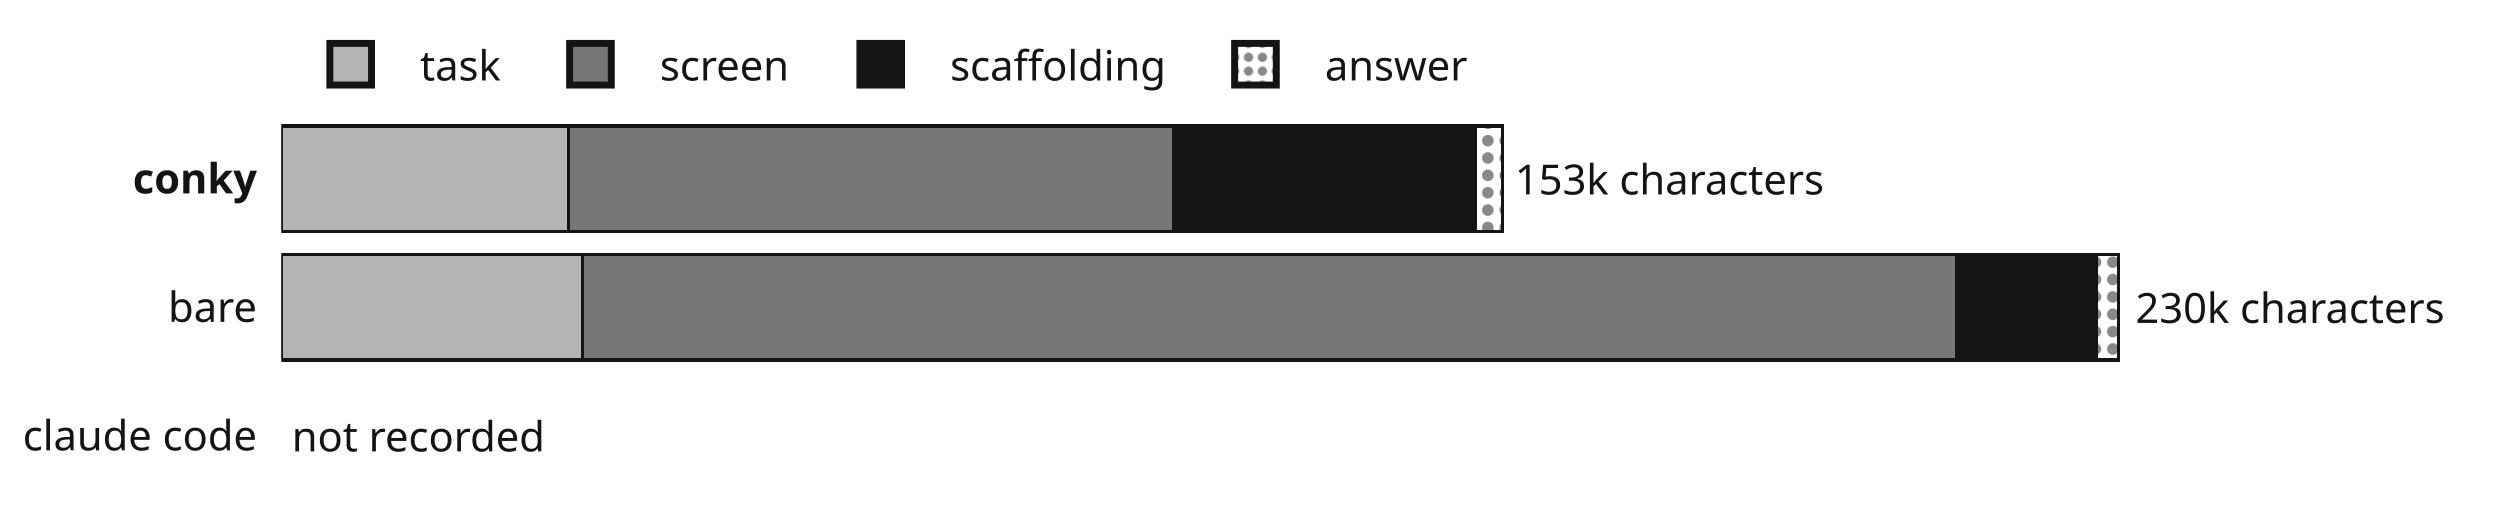
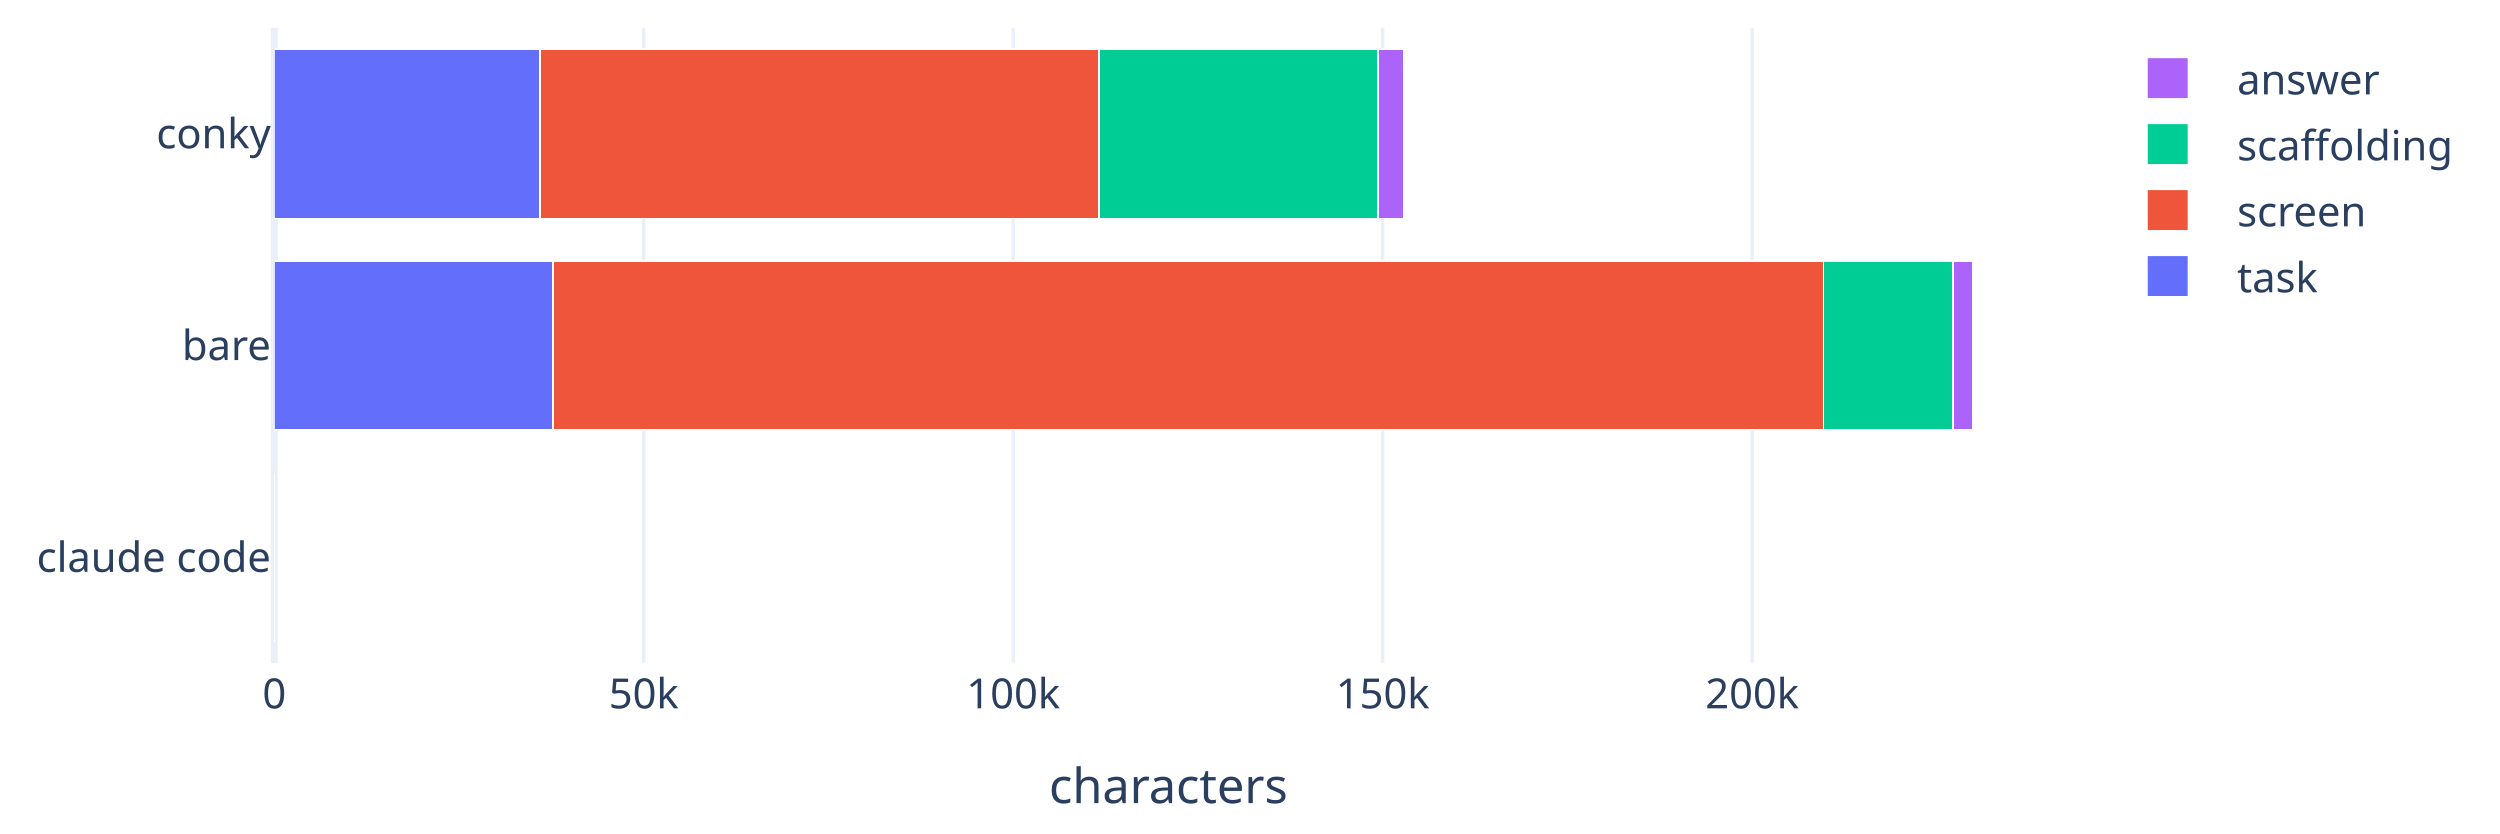
- <svg xmlns="http://www.w3.org/2000/svg" class="main-svg" width="720" height="148" style="" viewBox="0 0 720 148" font-family="-apple-system, BlinkMacSystemFont, &quot;Segoe UI&quot;, &quot;Noto Sans&quot;, Helvetica, Arial, sans-serif">
-   <rect x="0" y="0" width="720" height="148" style="fill: none;" />
+ <svg xmlns="http://www.w3.org/2000/svg" class="main-svg" width="720" height="240" style="" viewBox="0 0 720 240" font-family="-apple-system, BlinkMacSystemFont, &quot;Segoe UI&quot;, &quot;Noto Sans&quot;, Helvetica, Arial, sans-serif">
+   <rect x="0" y="0" width="720" height="240" style="fill: rgb(0, 0, 0); fill-opacity: 0;" />
  <defs id="defs-text-light">
    <g class="clips">
      <clipPath id="cliptext-lightxyplot" class="plotclip">
-         <rect width="635" height="111" />
+         <rect width="515" height="183" />
      </clipPath>
      <clipPath class="axesclip" id="cliptext-lightx">
-         <rect x="81" y="0" width="635" height="148" />
+         <rect x="79" y="0" width="515" height="240" />
      </clipPath>
      <clipPath class="axesclip" id="cliptext-lighty">
-         <rect x="0" y="33" width="720" height="111" />
+         <rect x="0" y="8" width="720" height="183" />
      </clipPath>
      <clipPath class="axesclip" id="cliptext-lightxy">
-         <rect x="81" y="33" width="635" height="111" />
+         <rect x="79" y="8" width="515" height="183" />
      </clipPath>
    </g>
    <g class="gradients" />
-     <g class="patterns">
-       <pattern id="ptext-light-legend-t3" width="5px" height="5px" patternUnits="userSpaceOnUse" patternTransform="scale(0.8)">
-         <rect width="5px" height="5px" fill="none" />
-         <circle cx="2.5" cy="2.5" r="1.669" opacity="0.5" fill="#141413" />
-       </pattern>
-       <pattern id="ptext-light-t3" width="5px" height="5px" patternUnits="userSpaceOnUse" patternTransform="">
-         <rect width="5px" height="5px" fill="none" />
-         <circle cx="2.5" cy="2.5" r="1.669" opacity="0.5" fill="#141413" />
-       </pattern>
-     </g>
+     <g class="patterns" />
  </defs>
  <g class="bglayer">
-     <rect class="bg" x="75" y="27" width="647" height="123" style="fill: none; stroke-width: 0;" />
+     <rect class="bg" x="79" y="8" width="515" height="183" style="fill: rgb(0, 0, 0); fill-opacity: 0; stroke-width: 0;" />
  </g>
  <g class="layer-below">
    <g class="imagelayer" />
    <g class="shapelayer" />
  </g>
  <g class="cartesianlayer">
    <g class="subplot xy">
      <g class="layer-subplot">
        <g class="shapelayer" />
        <g class="imagelayer" />
      </g>
      <g class="minor-gridlayer">
        <g class="x" />
        <g class="y" />
      </g>
      <g class="gridlayer">
-         <g class="x" />
+         <g class="x">
+           <path class="xgrid crisp" transform="translate(185.4,0)" d="M0,8v183" style="stroke: rgb(235, 240, 248); stroke-opacity: 1; stroke-width: 1px;" />
+           <path class="xgrid crisp" transform="translate(291.81,0)" d="M0,8v183" style="stroke: rgb(235, 240, 248); stroke-opacity: 1; stroke-width: 1px;" />
+           <path class="xgrid crisp" transform="translate(398.21,0)" d="M0,8v183" style="stroke: rgb(235, 240, 248); stroke-opacity: 1; stroke-width: 1px;" />
+           <path class="xgrid crisp" transform="translate(504.62,0)" d="M0,8v183" style="stroke: rgb(235, 240, 248); stroke-opacity: 1; stroke-width: 1px;" />
+         </g>
        <g class="y" />
      </g>
-       <g class="zerolinelayer" />
+       <g class="zerolinelayer">
+         <path class="xzl zl crisp" transform="translate(79,0)" d="M0,8v183" style="stroke: rgb(235, 240, 248); stroke-opacity: 1; stroke-width: 2px;" />
+       </g>
      <g class="layer-between">
        <g class="shapelayer" />
        <g class="imagelayer" />
      </g>
      <path class="xlines-below" />
      <path class="ylines-below" />
      <g class="overlines-below" />
      <g class="xaxislayer-below" />
      <g class="yaxislayer-below" />
      <g class="overaxes-below" />
      <g class="overplot">
-         <g class="xy" transform="translate(81,33)">
+         <g class="xy" transform="translate(79,8)" clip-path="url(#cliptext-lightxyplot)">
          <g class="barlayer mlayer">
            <g class="trace bars" shape-rendering="crispEdges" style="opacity: 1;">
              <g class="points">
                <g class="point">
-                   <path d="M0,33.67V3.33H82.68V33.67Z" clip-path="url(#cliptext-lightxyplot)" style="vector-effect: none; opacity: 1; stroke-width: 1px; fill: #b4b4b3; fill-opacity: 1; stroke: #141413; stroke-opacity: 1;" />
-                 </g>
-                 <g class="point">
-                   <path d="M0,70.67V40.33H86.81V70.67Z" clip-path="url(#cliptext-lightxyplot)" style="vector-effect: none; opacity: 1; stroke-width: 1px; fill: #b4b4b3; fill-opacity: 1; stroke: #141413; stroke-opacity: 1;" />
-                 </g>
-                 <g class="point">
-                   <path d="M0,0Z" clip-path="url(#cliptext-lightxyplot)" style="vector-effect: none; opacity: 1; stroke-width: 0px; fill: #b4b4b3; fill-opacity: 1; stroke: #141413; stroke-opacity: 1;" />
-                 </g>
-               </g>
-             </g>
-             <g class="trace bars" shape-rendering="crispEdges" style="opacity: 1;">
-               <g class="points">
-                 <g class="point">
-                   <path d="M82.68,33.67V3.33H256.9V33.67Z" clip-path="url(#cliptext-lightxyplot)" style="vector-effect: none; opacity: 1; stroke-width: 1px; fill: #777776; fill-opacity: 1; stroke: #141413; stroke-opacity: 1;" />
-                 </g>
-                 <g class="point">
-                   <path d="M86.81,70.67V40.33H482.61V70.67Z" clip-path="url(#cliptext-lightxyplot)" style="vector-effect: none; opacity: 1; stroke-width: 1px; fill: #777776; fill-opacity: 1; stroke: #141413; stroke-opacity: 1;" />
-                 </g>
-                 <g class="point">
-                   <path d="M0,0Z" clip-path="url(#cliptext-lightxyplot)" style="vector-effect: none; opacity: 1; stroke-width: 0px; fill: #777776; fill-opacity: 1; stroke: #141413; stroke-opacity: 1;" />
-                 </g>
-               </g>
-             </g>
-             <g class="trace bars" shape-rendering="crispEdges" style="opacity: 1;">
-               <g class="points">
-                 <g class="point">
-                   <path d="M256.9,33.67V3.33H343.8V33.67Z" clip-path="url(#cliptext-lightxyplot)" style="vector-effect: none; opacity: 1; stroke-width: 1px; fill: #141413; fill-opacity: 1; stroke: #141413; stroke-opacity: 1;" />
-                 </g>
-                 <g class="point">
-                   <path d="M482.61,70.67V40.33H522.82V70.67Z" clip-path="url(#cliptext-lightxyplot)" style="vector-effect: none; opacity: 1; stroke-width: 1px; fill: #141413; fill-opacity: 1; stroke: #141413; stroke-opacity: 1;" />
-                 </g>
-                 <g class="point">
-                   <path d="M0,0Z" clip-path="url(#cliptext-lightxyplot)" style="vector-effect: none; opacity: 1; stroke-width: 0px; fill: #141413; fill-opacity: 1; stroke: #141413; stroke-opacity: 1;" />
-                 </g>
-               </g>
-             </g>
-             <g class="trace bars" shape-rendering="crispEdges" style="opacity: 1;">
-               <g class="points">
-                 <g class="point">
-                   <path d="M343.8,33.67V3.33H351.79V33.67Z" clip-path="url(#cliptext-lightxyplot)" style="vector-effect: none; opacity: 1; stroke-width: 1px; fill: url('#ptext-light-t3'); stroke: #141413; stroke-opacity: 1;" class="pattern_filled" />
-                 </g>
-                 <g class="point">
-                   <path d="M522.82,70.67V40.33H529.17V70.67Z" clip-path="url(#cliptext-lightxyplot)" style="vector-effect: none; opacity: 1; stroke-width: 1px; fill: url('#ptext-light-t3'); stroke: #141413; stroke-opacity: 1;" class="pattern_filled" />
-                 </g>
-                 <g class="point">
-                   <path d="M0,0Z" clip-path="url(#cliptext-lightxyplot)" style="vector-effect: none; opacity: 1; stroke-width: 0px; fill: url('#ptext-light-t3'); stroke: #141413; stroke-opacity: 1;" class="pattern_filled" />
-                 </g>
-               </g>
-             </g>
-             <g class="trace bars" shape-rendering="crispEdges" style="opacity: 1;">
-               <g class="points">
-                 <g class="point">
-                   <path d="M0,0Z" clip-path="url(#cliptext-lightxyplot)" style="vector-effect: none; opacity: 1; stroke-width: 0px; fill: none;" />
-                   <text class="bartext bartext-outside" text-anchor="middle" data-notex="1" x="0" y="0" style="font-size: 12px; fill: #141413; fill-opacity: 1; white-space: pre;" transform="translate(399.7978,23)">153k characters</text>
-                 </g>
-                 <g class="point">
-                   <path d="M0,0Z" clip-path="url(#cliptext-lightxyplot)" style="vector-effect: none; opacity: 1; stroke-width: 0px; fill: none;" />
-                   <text class="bartext bartext-outside" text-anchor="middle" data-notex="1" x="0" y="0" style="font-size: 12px; fill: #141413; fill-opacity: 1; white-space: pre;" transform="translate(578.5294,60)">230k characters</text>
-                 </g>
-                 <g class="point">
-                   <path d="M0,0Z" clip-path="url(#cliptext-lightxyplot)" style="vector-effect: none; opacity: 1; stroke-width: 0px; fill: none;" />
-                   <text class="bartext bartext-outside" text-anchor="middle" data-notex="1" x="0" y="0" style="font-size: 12px; fill: #141413; fill-opacity: 1; white-space: pre;" transform="translate(39.48438,97)">not recorded</text>
+                   <path d="M0,6.1V54.9H76.44V6.1Z" style="vector-effect: none; opacity: 1; stroke-width: 0.5px; fill: rgb(99, 110, 250); fill-opacity: 1; stroke: rgb(255, 255, 255); stroke-opacity: 1;" />
+                 </g>
+                 <g class="point">
+                   <path d="M0,67.1V115.9H80.26V67.1Z" style="vector-effect: none; opacity: 1; stroke-width: 0.5px; fill: rgb(99, 110, 250); fill-opacity: 1; stroke: rgb(255, 255, 255); stroke-opacity: 1;" />
+                 </g>
+                 <g class="point">
+                   <path d="M0,128.1V176.9H0V128.1Z" style="vector-effect: none; opacity: 1; stroke-width: 0.5px; fill: rgb(99, 110, 250); fill-opacity: 1; stroke: rgb(255, 255, 255); stroke-opacity: 1;" />
+                 </g>
+               </g>
+             </g>
+             <g class="trace bars" shape-rendering="crispEdges" style="opacity: 1;">
+               <g class="points">
+                 <g class="point">
+                   <path d="M76.44,6.1V54.9H237.52V6.1Z" style="vector-effect: none; opacity: 1; stroke-width: 0.5px; fill: rgb(239, 85, 59); fill-opacity: 1; stroke: rgb(255, 255, 255); stroke-opacity: 1;" />
+                 </g>
+                 <g class="point">
+                   <path d="M80.26,67.1V115.9H446.2V67.1Z" style="vector-effect: none; opacity: 1; stroke-width: 0.5px; fill: rgb(239, 85, 59); fill-opacity: 1; stroke: rgb(255, 255, 255); stroke-opacity: 1;" />
+                 </g>
+                 <g class="point">
+                   <path d="M0,128.1V176.9H0V128.1Z" style="vector-effect: none; opacity: 1; stroke-width: 0.5px; fill: rgb(239, 85, 59); fill-opacity: 1; stroke: rgb(255, 255, 255); stroke-opacity: 1;" />
+                 </g>
+               </g>
+             </g>
+             <g class="trace bars" shape-rendering="crispEdges" style="opacity: 1;">
+               <g class="points">
+                 <g class="point">
+                   <path d="M237.52,6.1V54.9H317.87V6.1Z" style="vector-effect: none; opacity: 1; stroke-width: 0.5px; fill: rgb(0, 204, 150); fill-opacity: 1; stroke: rgb(255, 255, 255); stroke-opacity: 1;" />
+                 </g>
+                 <g class="point">
+                   <path d="M446.2,67.1V115.9H483.38V67.1Z" style="vector-effect: none; opacity: 1; stroke-width: 0.5px; fill: rgb(0, 204, 150); fill-opacity: 1; stroke: rgb(255, 255, 255); stroke-opacity: 1;" />
+                 </g>
+                 <g class="point">
+                   <path d="M0,128.1V176.9H0V128.1Z" style="vector-effect: none; opacity: 1; stroke-width: 0.5px; fill: rgb(0, 204, 150); fill-opacity: 1; stroke: rgb(255, 255, 255); stroke-opacity: 1;" />
+                 </g>
+               </g>
+             </g>
+             <g class="trace bars" shape-rendering="crispEdges" style="opacity: 1;">
+               <g class="points">
+                 <g class="point">
+                   <path d="M317.87,6.1V54.9H325.25V6.1Z" style="vector-effect: none; opacity: 1; stroke-width: 0.5px; fill: rgb(171, 99, 250); fill-opacity: 1; stroke: rgb(255, 255, 255); stroke-opacity: 1;" />
+                 </g>
+                 <g class="point">
+                   <path d="M483.38,67.1V115.9H489.25V67.1Z" style="vector-effect: none; opacity: 1; stroke-width: 0.5px; fill: rgb(171, 99, 250); fill-opacity: 1; stroke: rgb(255, 255, 255); stroke-opacity: 1;" />
+                 </g>
+                 <g class="point">
+                   <path d="M0,128.1V176.9H0V128.1Z" style="vector-effect: none; opacity: 1; stroke-width: 0.5px; fill: rgb(171, 99, 250); fill-opacity: 1; stroke: rgb(255, 255, 255); stroke-opacity: 1;" />
                </g>
              </g>
            </g>
          </g>
        </g>
      </g>
      <g class="zerolinelayer-above" />
      <path class="xlines-above crisp" d="M0,0" style="fill: none;" />
      <path class="ylines-above crisp" d="M0,0" style="fill: none;" />
      <g class="overlines-above" />
-       <g class="xaxislayer-above" />
+       <g class="xaxislayer-above">
+         <g class="xtick">
+           <text text-anchor="middle" x="0" y="204" transform="translate(79,0)" style="font-size: 12px; fill: rgb(42, 63, 95); fill-opacity: 1; white-space: pre;">0</text>
+         </g>
+         <g class="xtick">
+           <text text-anchor="middle" x="0" y="204" style="font-size: 12px; fill: rgb(42, 63, 95); fill-opacity: 1; white-space: pre;" transform="translate(185.4,0)">50k</text>
+         </g>
+         <g class="xtick">
+           <text text-anchor="middle" x="0" y="204" style="font-size: 12px; fill: rgb(42, 63, 95); fill-opacity: 1; white-space: pre;" transform="translate(291.81,0)">100k</text>
+         </g>
+         <g class="xtick">
+           <text text-anchor="middle" x="0" y="204" style="font-size: 12px; fill: rgb(42, 63, 95); fill-opacity: 1; white-space: pre;" transform="translate(398.21,0)">150k</text>
+         </g>
+         <g class="xtick">
+           <text text-anchor="middle" x="0" y="204" style="font-size: 12px; fill: rgb(42, 63, 95); fill-opacity: 1; white-space: pre;" transform="translate(504.62,0)">200k</text>
+         </g>
+       </g>
      <g class="yaxislayer-above">
        <g class="ytick">
-           <text text-anchor="end" x="74" y="4.2" transform="translate(0,125.5)" style="font-size: 12px; fill: #141413; fill-opacity: 1; white-space: pre;">claude code</text>
+           <text text-anchor="end" x="78" y="4.2" transform="translate(0,160.5)" style="font-size: 12px; fill: rgb(42, 63, 95); fill-opacity: 1; white-space: pre;">claude code</text>
        </g>
        <g class="ytick">
-           <text text-anchor="end" x="74" y="4.2" transform="translate(0,88.5)" style="font-size: 12px; fill: #141413; fill-opacity: 1; white-space: pre;">bare</text>
+           <text text-anchor="end" x="78" y="4.2" transform="translate(0,99.5)" style="font-size: 12px; fill: rgb(42, 63, 95); fill-opacity: 1; white-space: pre;">bare</text>
        </g>
        <g class="ytick">
-           <text text-anchor="end" x="74" y="4.2" transform="translate(0,51.5)" style="font-size: 12px; fill: #141413; fill-opacity: 1; white-space: pre;">
-             <tspan style="font-weight:bold">conky</tspan>
-           </text>
+           <text text-anchor="end" x="78" y="4.2" transform="translate(0,38.5)" style="font-size: 12px; fill: rgb(42, 63, 95); fill-opacity: 1; white-space: pre;">conky</text>
        </g>
      </g>
      <g class="overaxes-above" />
    </g>
  </g>
  <g class="polarlayer" />
  <g class="smithlayer" />
  <g class="ternarylayer" />
  <g class="geolayer" />
  <g class="funnelarealayer" />
  <g class="pielayer" />
  <g class="iciclelayer" />
  <g class="treemaplayer" />
  <g class="sunburstlayer" />
  <g class="glimages" />
  <defs id="topdefs-text-light">
    <g class="clips" />
    <clipPath id="legendtext-light">
-       <rect width="348" height="29" x="0" y="0" />
+       <rect width="108" height="86" x="0" y="0" />
    </clipPath>
  </defs>
  <g class="layer-above">
    <g class="imagelayer" />
    <g class="shapelayer" />
  </g>
  <g class="infolayer">
-     <g class="legend" pointer-events="all" transform="translate(81,4)">
-       <rect class="bg" shape-rendering="crispEdges" style="stroke: #141413; stroke-opacity: 1; fill: none; stroke-width: 0px;" width="348" height="29" x="0" y="0" />
+     <g class="legend" pointer-events="all" transform="translate(604.3,8)">
+       <rect class="bg" shape-rendering="crispEdges" style="stroke: rgb(68, 68, 68); stroke-opacity: 1; fill: rgb(0, 0, 0); fill-opacity: 0; stroke-width: 0px;" width="108" height="86" x="0" y="0" />
      <g class="scrollbox" transform="" clip-path="url(#legendtext-light)">
        <g class="groups">
          <g class="traces" transform="translate(0,14.5)" style="opacity: 1;">
-             <text class="legendtext" text-anchor="start" x="40" y="4.68" style="font-size: 12px; fill: #141413; fill-opacity: 1; white-space: pre;">task</text>
-             <g class="layers" style="opacity: 1;">
-               <g class="legendfill" />
-               <g class="legendlines" />
-               <g class="legendsymbols">
-                 <g class="legendpoints">
-                   <path class="legendundefined" d="M6,6H-6V-6H6Z" transform="translate(20,0)" style="stroke-width: 2px; fill: #b4b4b3; fill-opacity: 1; stroke: #141413; stroke-opacity: 1;" />
-                 </g>
-               </g>
-             </g>
-             <rect class="legendtoggle" x="0" y="-9.5" width="66.557" height="19" style="fill: none;" />
-           </g>
-           <g class="traces" transform="translate(69.05664,14.5)" style="opacity: 1;">
-             <text class="legendtext" text-anchor="start" x="40" y="4.68" style="font-size: 12px; fill: #141413; fill-opacity: 1; white-space: pre;">screen</text>
-             <g class="layers" style="opacity: 1;">
-               <g class="legendfill" />
-               <g class="legendlines" />
-               <g class="legendsymbols">
-                 <g class="legendpoints">
-                   <path class="legendundefined" d="M6,6H-6V-6H6Z" transform="translate(20,0)" style="stroke-width: 2px; fill: #777776; fill-opacity: 1; stroke: #141413; stroke-opacity: 1;" />
-                 </g>
-               </g>
-             </g>
-             <rect class="legendtoggle" x="0" y="-9.5" width="81.094" height="19" style="fill: none;" />
-           </g>
-           <g class="traces" transform="translate(152.6504,14.5)" style="opacity: 1;">
-             <text class="legendtext" text-anchor="start" x="40" y="4.68" style="font-size: 12px; fill: #141413; fill-opacity: 1; white-space: pre;">scaffolding</text>
-             <g class="layers" style="opacity: 1;">
-               <g class="legendfill" />
-               <g class="legendlines" />
-               <g class="legendsymbols">
-                 <g class="legendpoints">
-                   <path class="legendundefined" d="M6,6H-6V-6H6Z" transform="translate(20,0)" style="stroke-width: 2px; fill: #141413; fill-opacity: 1; stroke: #141413; stroke-opacity: 1;" />
-                 </g>
-               </g>
-             </g>
-             <rect class="legendtoggle" x="0" y="-9.5" width="105.422" height="19" style="fill: none;" />
-           </g>
-           <g class="traces" transform="translate(260.5723,14.5)" style="opacity: 1;">
-             <text class="legendtext" text-anchor="start" x="40" y="4.68" style="font-size: 12px; fill: #141413; fill-opacity: 1; white-space: pre;">answer</text>
-             <g class="layers" style="opacity: 1;">
-               <g class="legendfill" />
-               <g class="legendlines" />
-               <g class="legendsymbols">
-                 <g class="legendpoints">
-                   <path class="legendundefined pattern_filled" d="M6,6H-6V-6H6Z" transform="translate(20,0)" style="stroke-width: 2px; fill: url('#ptext-light-legend-t3'); stroke: #141413; stroke-opacity: 1;" />
-                 </g>
-               </g>
-             </g>
-             <rect class="legendtoggle" x="0" y="-9.5" width="84.262" height="19" style="fill: none;" />
-           </g>
-         </g>
-       </g>
+             <text class="legendtext" text-anchor="start" x="40" y="4.68" style="font-size: 12px; fill: rgb(42, 63, 95); fill-opacity: 1; white-space: pre;">answer</text>
+             <g class="layers" style="opacity: 1;">
+               <g class="legendfill" />
+               <g class="legendlines" />
+               <g class="legendsymbols">
+                 <g class="legendpoints">
+                   <path class="legendundefined" d="M6,6H-6V-6H6Z" transform="translate(20,0)" style="stroke-width: 0.5px; fill: rgb(171, 99, 250); fill-opacity: 1; stroke: rgb(255, 255, 255); stroke-opacity: 1;" />
+                 </g>
+               </g>
+             </g>
+             <rect class="legendtoggle" x="0" y="-9.5" width="102.922" height="19" style="fill: rgb(0, 0, 0); fill-opacity: 0;" />
+           </g>
+           <g class="traces" transform="translate(0,33.5)" style="opacity: 1;">
+             <text class="legendtext" text-anchor="start" x="40" y="4.68" style="font-size: 12px; fill: rgb(42, 63, 95); fill-opacity: 1; white-space: pre;">scaffolding</text>
+             <g class="layers" style="opacity: 1;">
+               <g class="legendfill" />
+               <g class="legendlines" />
+               <g class="legendsymbols">
+                 <g class="legendpoints">
+                   <path class="legendundefined" d="M6,6H-6V-6H6Z" transform="translate(20,0)" style="stroke-width: 0.5px; fill: rgb(0, 204, 150); fill-opacity: 1; stroke: rgb(255, 255, 255); stroke-opacity: 1;" />
+                 </g>
+               </g>
+             </g>
+             <rect class="legendtoggle" x="0" y="-9.5" width="102.922" height="19" style="fill: rgb(0, 0, 0); fill-opacity: 0;" />
+           </g>
+           <g class="traces" transform="translate(0,52.5)" style="opacity: 1;">
+             <text class="legendtext" text-anchor="start" x="40" y="4.68" style="font-size: 12px; fill: rgb(42, 63, 95); fill-opacity: 1; white-space: pre;">screen</text>
+             <g class="layers" style="opacity: 1;">
+               <g class="legendfill" />
+               <g class="legendlines" />
+               <g class="legendsymbols">
+                 <g class="legendpoints">
+                   <path class="legendundefined" d="M6,6H-6V-6H6Z" transform="translate(20,0)" style="stroke-width: 0.5px; fill: rgb(239, 85, 59); fill-opacity: 1; stroke: rgb(255, 255, 255); stroke-opacity: 1;" />
+                 </g>
+               </g>
+             </g>
+             <rect class="legendtoggle" x="0" y="-9.5" width="102.922" height="19" style="fill: rgb(0, 0, 0); fill-opacity: 0;" />
+           </g>
+           <g class="traces" transform="translate(0,71.5)" style="opacity: 1;">
+             <text class="legendtext" text-anchor="start" x="40" y="4.68" style="font-size: 12px; fill: rgb(42, 63, 95); fill-opacity: 1; white-space: pre;">task</text>
+             <g class="layers" style="opacity: 1;">
+               <g class="legendfill" />
+               <g class="legendlines" />
+               <g class="legendsymbols">
+                 <g class="legendpoints">
+                   <path class="legendundefined" d="M6,6H-6V-6H6Z" transform="translate(20,0)" style="stroke-width: 0.5px; fill: rgb(99, 110, 250); fill-opacity: 1; stroke: rgb(255, 255, 255); stroke-opacity: 1;" />
+                 </g>
+               </g>
+             </g>
+             <rect class="legendtoggle" x="0" y="-9.5" width="102.922" height="19" style="fill: rgb(0, 0, 0); fill-opacity: 0;" />
+           </g>
+         </g>
+       </g>
+       <rect class="scrollbar" rx="20" ry="3" width="0" height="0" style="fill: rgb(128, 139, 164); fill-opacity: 1;" x="0" y="0" />
    </g>
    <g class="g-gtitle" />
+     <g class="g-xtitle">
+       <text class="xtitle" x="336.5" y="231.3" text-anchor="middle" style="opacity: 1; font-size: 14px; fill: rgb(42, 63, 95); fill-opacity: 1; white-space: pre;">characters</text>
+     </g>
    <g class="g-ytitle" />
  </g>
</svg>
